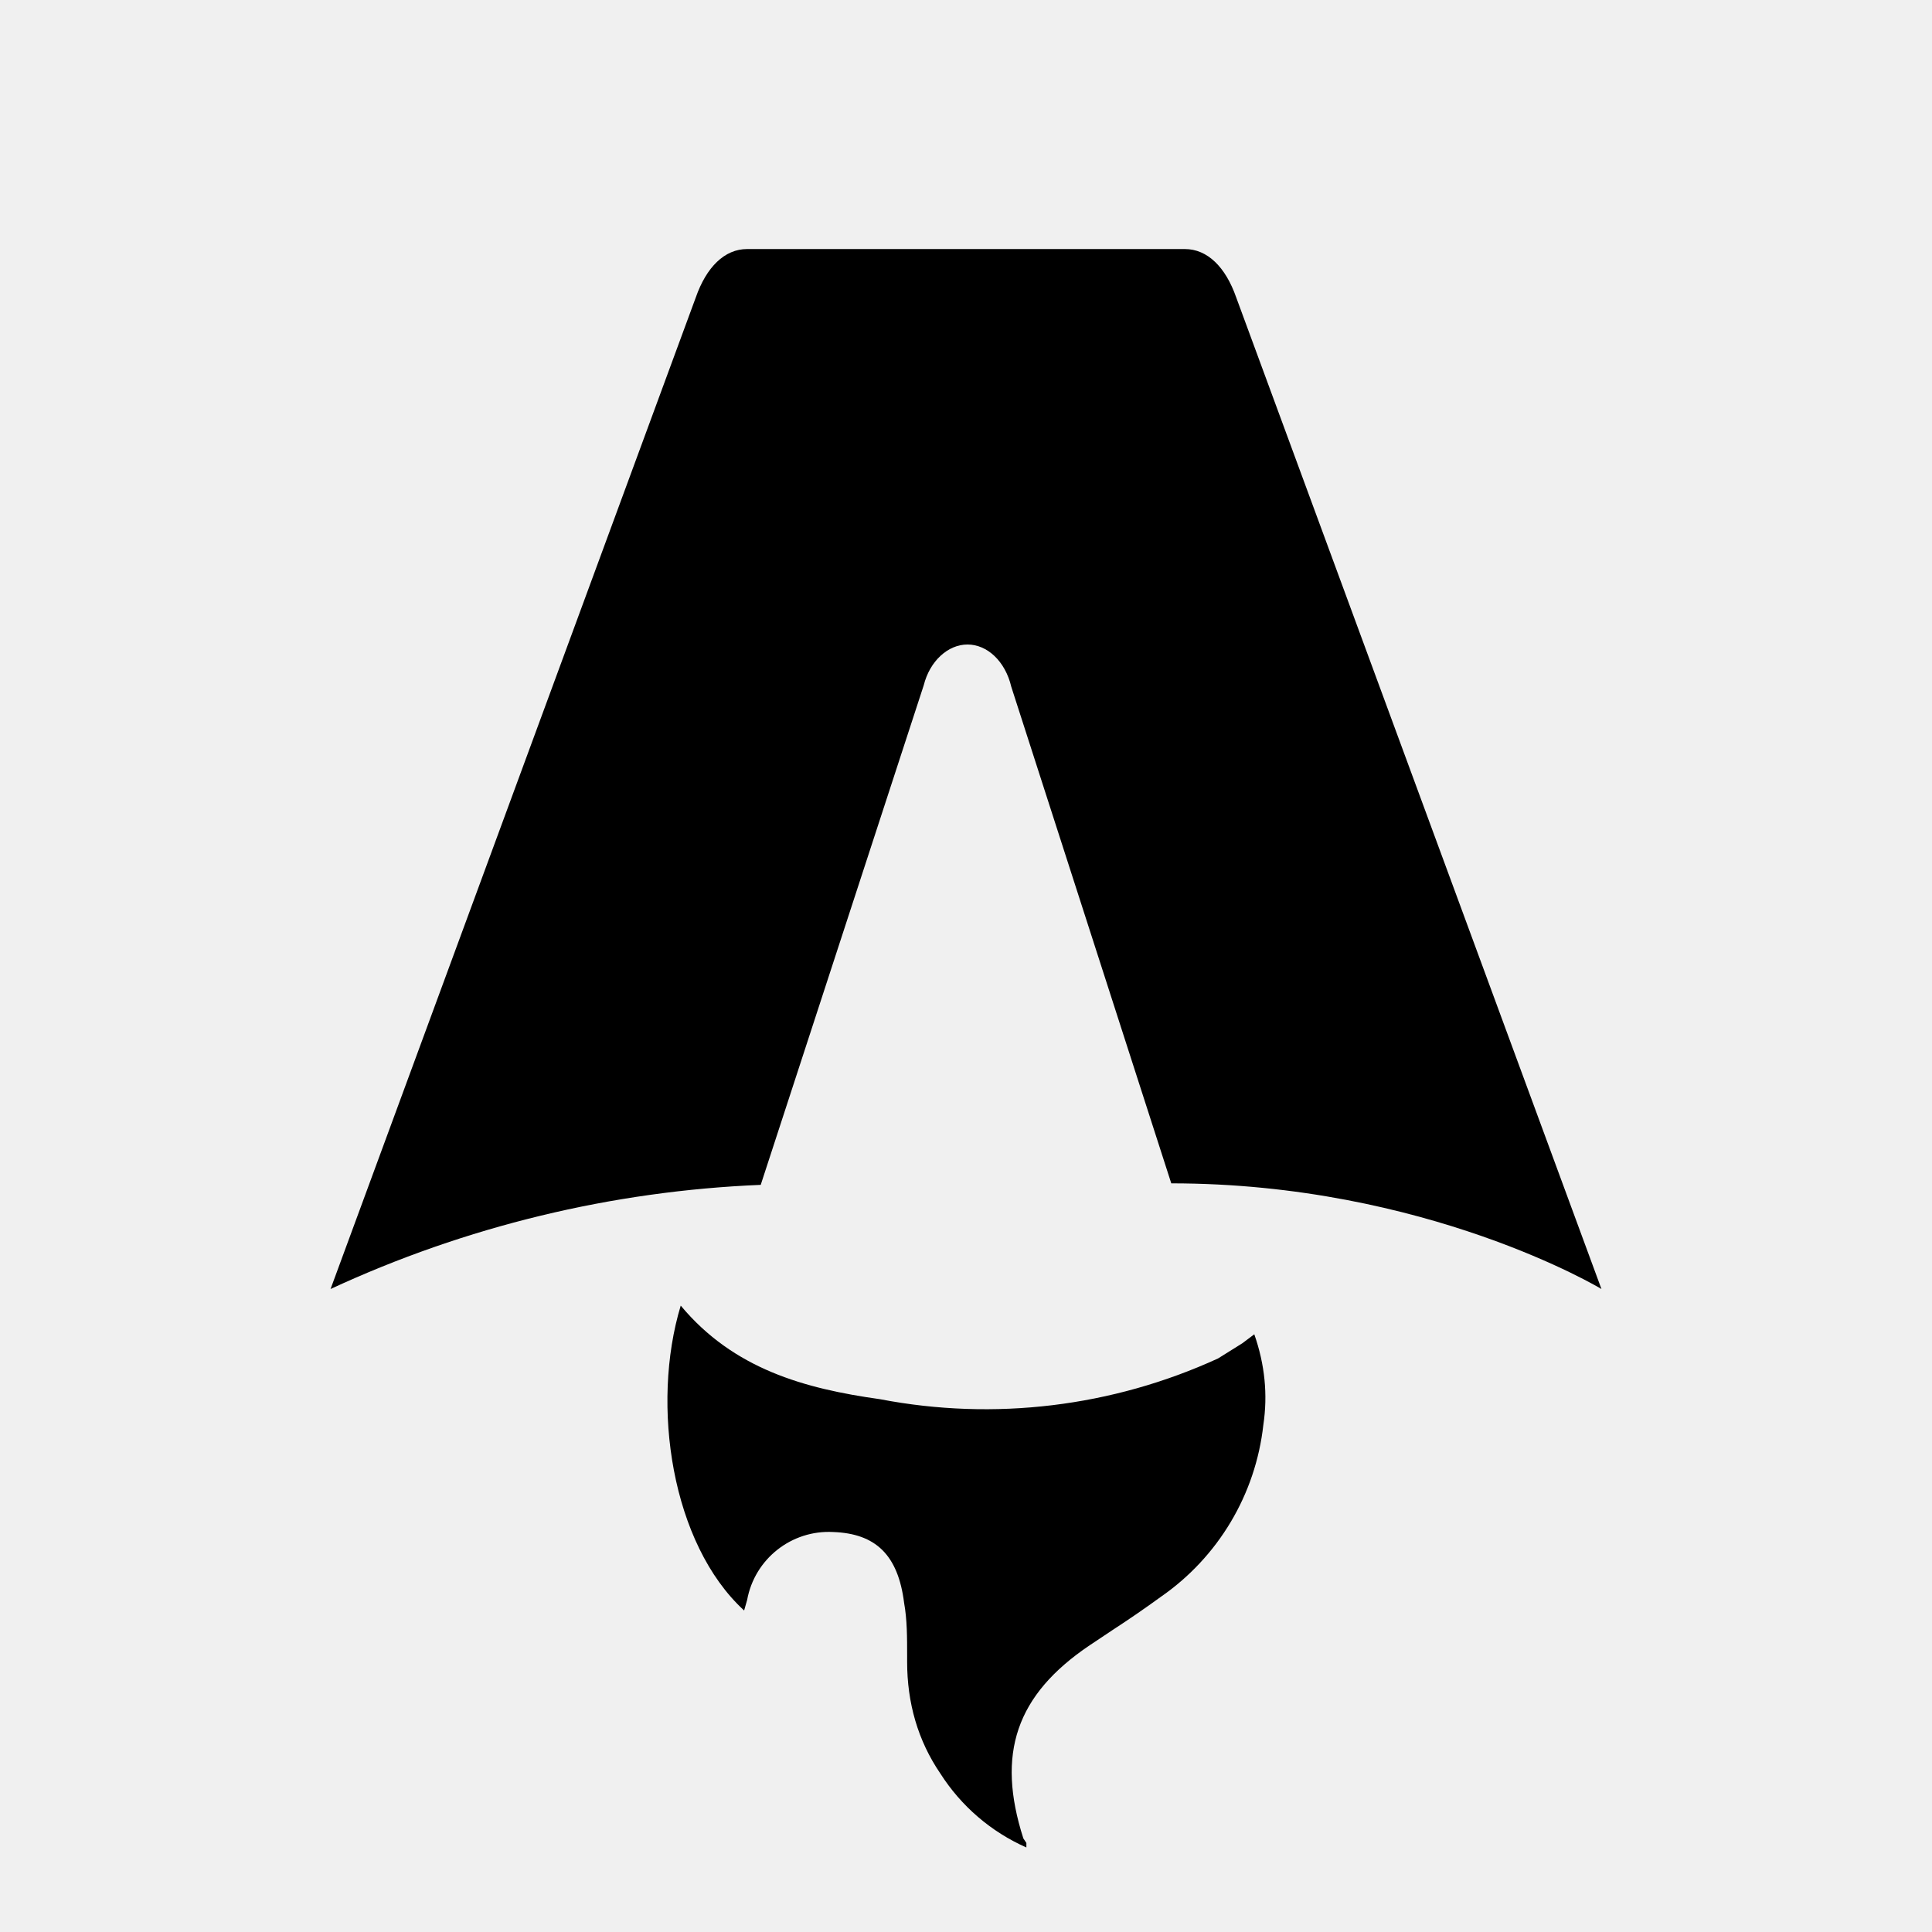
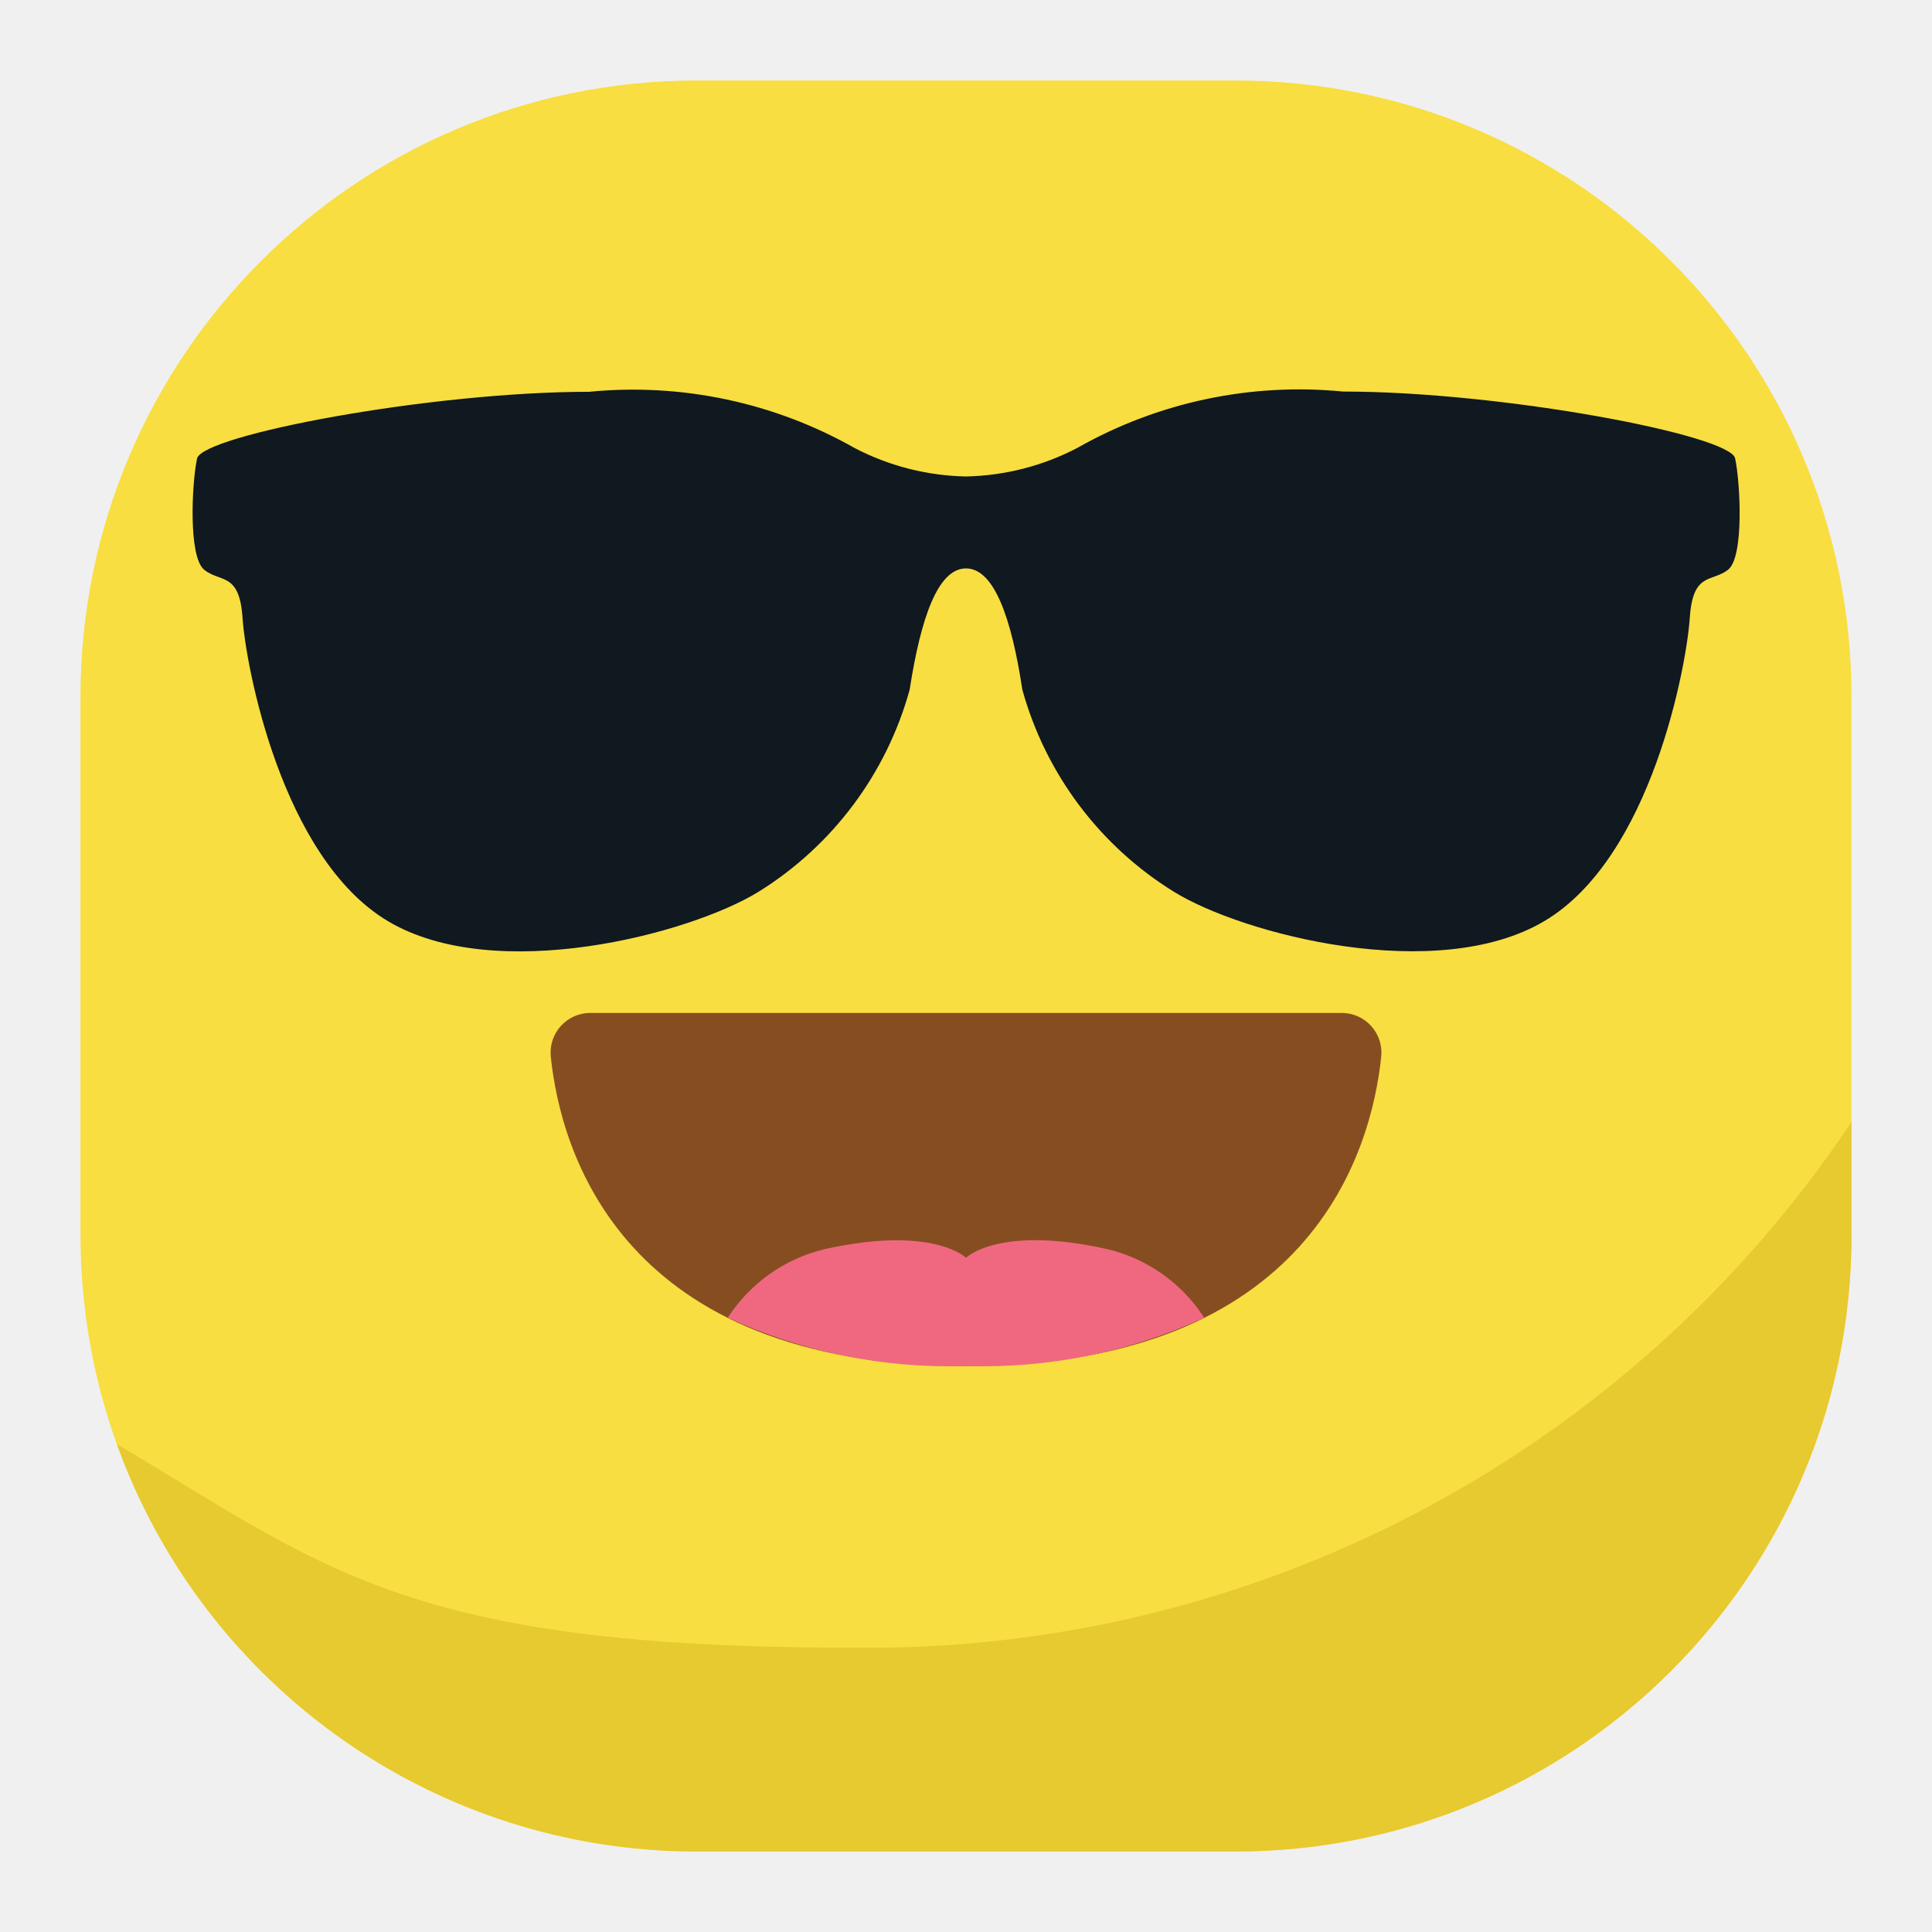
- <svg xmlns="http://www.w3.org/2000/svg" fill="none" viewBox="0 0 128 128">
-   <path d="M50.4 78.5a75.1 75.1 0 0 0-28.5 6.9l24.2-65.7c.7-2 1.9-3.2 3.4-3.2h29c1.5 0 2.7 1.2 3.4 3.2l24.2 65.7s-11.6-7-28.5-7L67 45.5c-.4-1.7-1.6-2.8-2.9-2.8-1.3 0-2.5 1.1-2.9 2.7L50.4 78.5Zm-1.1 28.2Zm-4.2-20.2c-2 6.6-.6 15.8 4.2 20.2a17.5 17.5 0 0 1 .2-.7 5.5 5.5 0 0 1 5.7-4.5c2.8.1 4.3 1.5 4.7 4.7.2 1.1.2 2.3.2 3.5v.4c0 2.7.7 5.2 2.2 7.4a13 13 0 0 0 5.7 4.9v-.3l-.2-.3c-1.8-5.6-.5-9.5 4.4-12.8l1.5-1a73 73 0 0 0 3.2-2.2 16 16 0 0 0 6.8-11.4c.3-2 .1-4-.6-6l-.8.6-1.6 1a37 37 0 0 1-22.4 2.7c-5-.7-9.7-2-13.2-6.2Z" />
-   <style>
-         path { fill: #000; }
-         @media (prefers-color-scheme: dark) {
-             path { fill: #FFF; }
-         }
-     </style>
+ <svg xmlns="http://www.w3.org/2000/svg" viewBox="0 0 24 24">
+   <rect x="1" y="1" width="22" height="22" rx="7.656" style="fill:#f8de40" />
+   <path d="M23 13.938a14.69 14.69 0 0 1-12.406 6.531c-5.542 0-6.563-1-9.142-2.529A7.66 7.66 0 0 0 8.656 23h6.688A7.656 7.656 0 0 0 23 15.344z" style="fill:#e7c930" />
+   <path d="M21.554 5.693c-.063-.289-2.888-.829-4.871-.829a5.584 5.584 0 0 0-3.3.7A3.125 3.125 0 0 1 12 5.919a3.125 3.125 0 0 1-1.381-.352 5.584 5.584 0 0 0-3.3-.7c-1.983 0-4.808.54-4.871.829s-.113 1.217.088 1.381.439.025.477.6.477 2.976 1.808 3.767 3.741.163 4.6-.365A4.3 4.3 0 0 0 11.3 8.568c.138-.892.351-1.507.7-1.507s.565.615.7 1.507a4.3 4.3 0 0 0 1.883 2.51c.854.528 3.264 1.155 4.6.365s1.77-3.189 1.808-3.767.276-.439.477-.6.149-1.095.086-1.383z" style="fill:#101820" />
+   <path d="M16.666 12.583H7.334a.493.493 0 0 0-.492.544c.123 1.175.875 3.842 5.158 3.842s5.035-2.667 5.158-3.842a.493.493 0 0 0-.492-.544z" style="fill:#864e20" />
+   <path d="M12 16.969a6.538 6.538 0 0 0 2.959-.6 1.979 1.979 0 0 0-1.209-.853c-1.344-.3-1.75.109-1.75.109s-.406-.406-1.75-.109a1.979 1.979 0 0 0-1.209.853 6.538 6.538 0 0 0 2.959.6z" style="fill:#f06880" />
</svg>
